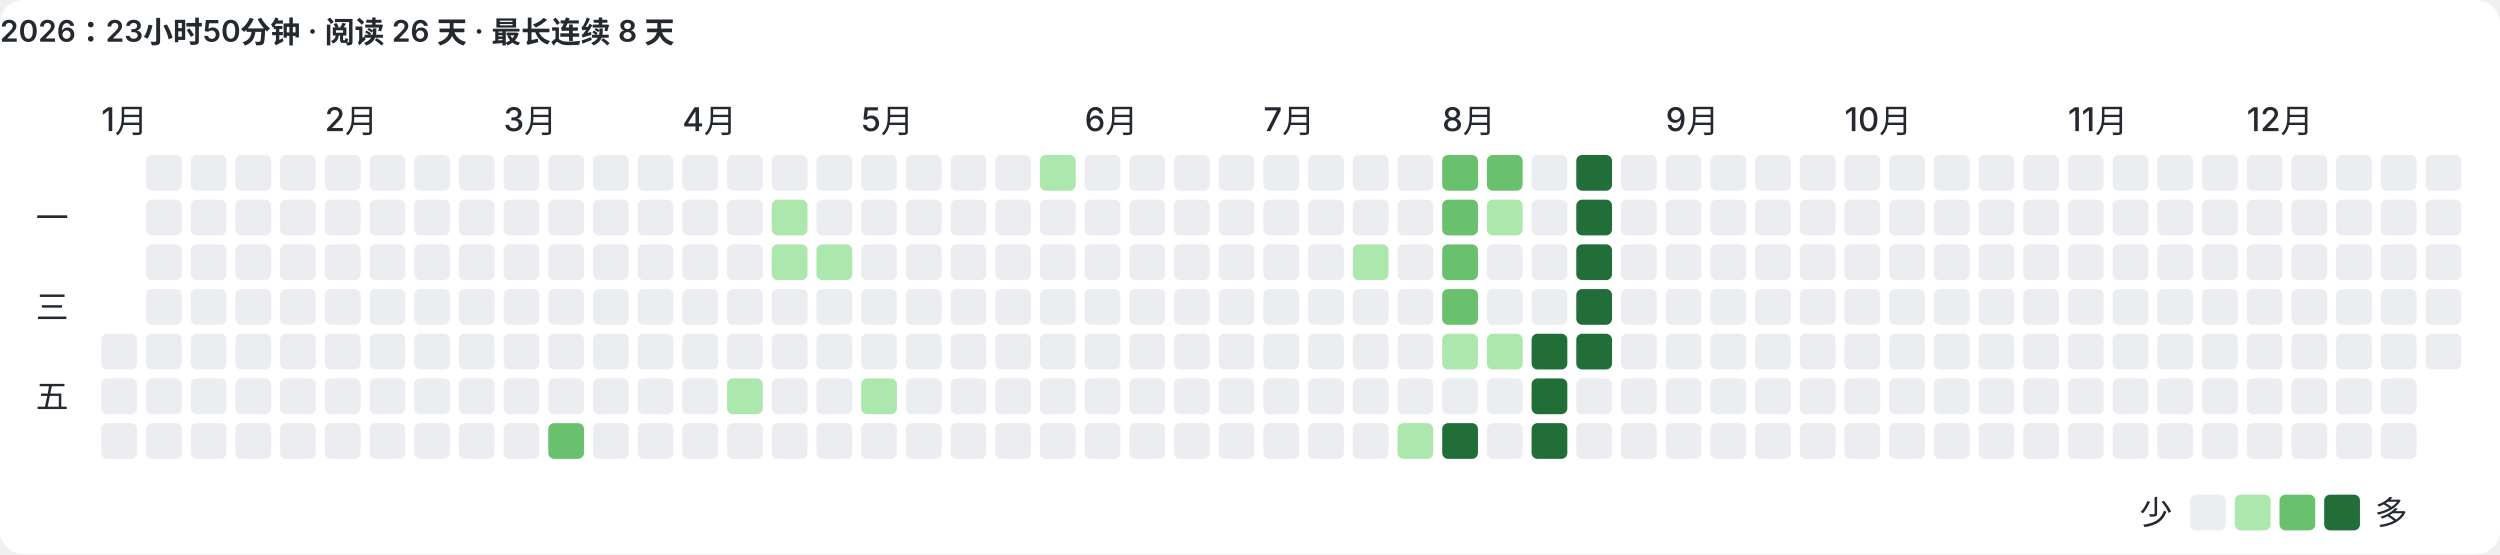
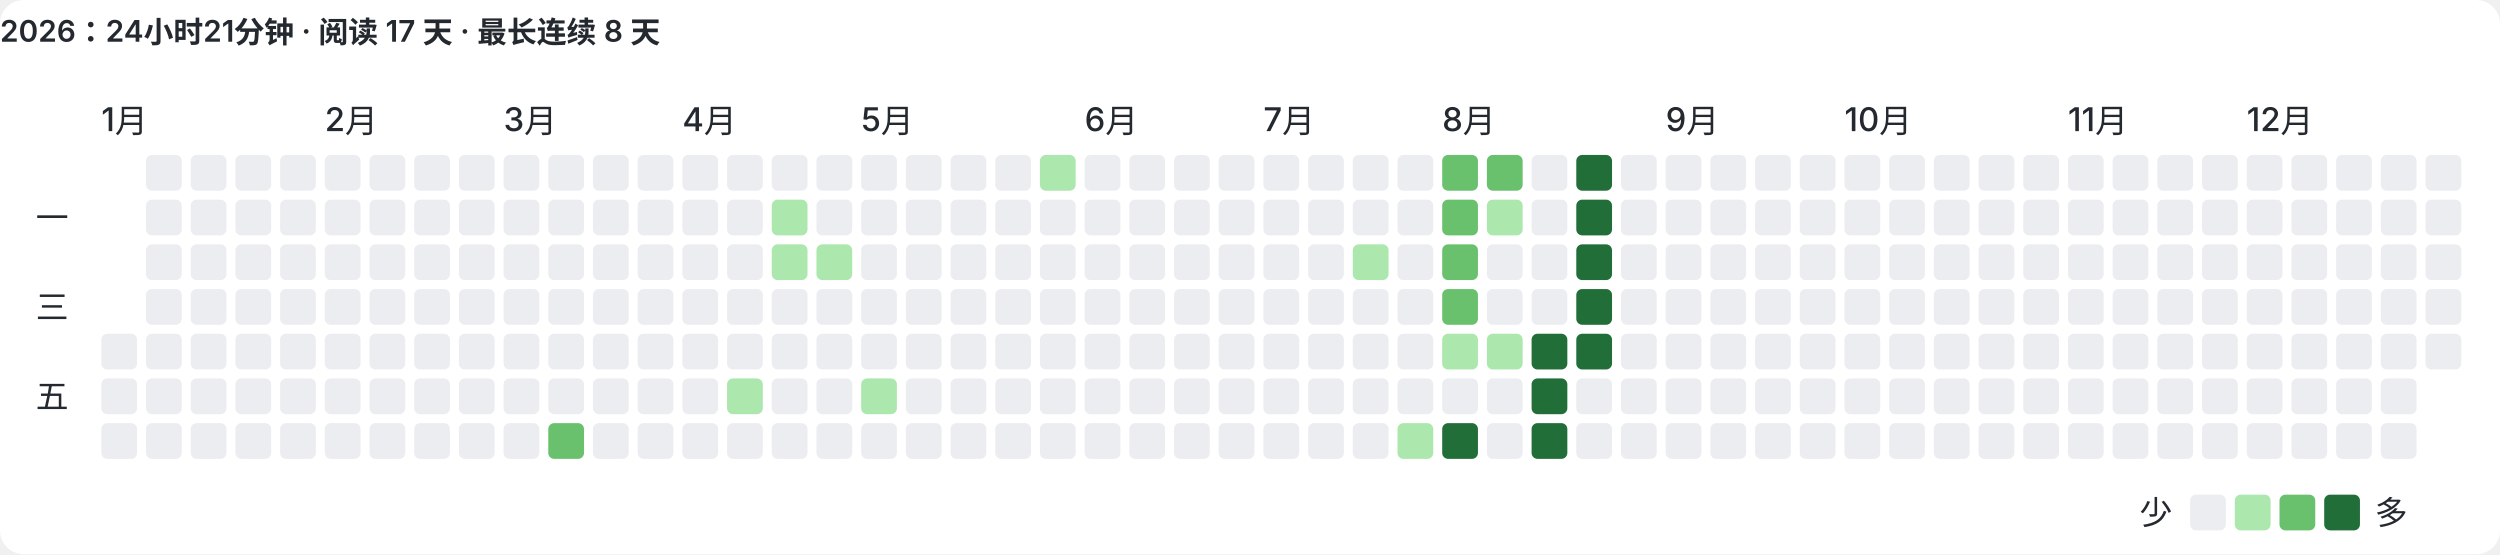
- <svg xmlns="http://www.w3.org/2000/svg" width="100%" viewBox="0 0 839 186" preserveAspectRatio="xMinYMin meet" style="display:block;max-width:100%;height:auto" role="img" data-summary="2026：23小时50分钟  ·  阅读 26 天  ·  最长连续 8 天" aria-label="微信读书 · 2026">
+ <svg xmlns="http://www.w3.org/2000/svg" width="100%" viewBox="0 0 839 186" preserveAspectRatio="xMinYMin meet" style="display:block;max-width:100%;height:auto" role="img" data-summary="2026：24小时21分钟  ·  阅读 17 天  ·  最长连续 8 天" aria-label="微信读书 · 2026">
  <rect width="100%" height="100%" rx="8" fill="#FFFFFF" />
  <style>
.label{font:500 11px "PingFang SC","Microsoft YaHei",-apple-system,BlinkMacSystemFont,"Segoe UI",sans-serif}
.summary{font:600 10px "PingFang SC","Microsoft YaHei",-apple-system,BlinkMacSystemFont,"Segoe UI",sans-serif}
</style>
-   <text class="summary" x="0" y="14" fill="#24292F">2026：23小时50分钟  ·  阅读 26 天  ·  最长连续 8 天</text>
+   <text class="summary" x="0" y="14" fill="#24292F">2026：24小时21分钟  ·  阅读 17 天  ·  最长连续 8 天</text>
  <text class="label" x="34" y="44" fill="#24292F">1月</text>
  <text class="label" x="109" y="44" fill="#24292F">2月</text>
  <text class="label" x="169" y="44" fill="#24292F">3月</text>
  <text class="label" x="229" y="44" fill="#24292F">4月</text>
  <text class="label" x="289" y="44" fill="#24292F">5月</text>
  <text class="label" x="364" y="44" fill="#24292F">6月</text>
  <text class="label" x="424" y="44" fill="#24292F">7月</text>
  <text class="label" x="484" y="44" fill="#24292F">8月</text>
  <text class="label" x="559" y="44" fill="#24292F">9月</text>
  <text class="label" x="619" y="44" fill="#24292F">10月</text>
  <text class="label" x="694" y="44" fill="#24292F">11月</text>
  <text class="label" x="754" y="44" fill="#24292F">12月</text>
  <text class="label" x="12" y="77" fill="#24292F">一</text>
  <text class="label" x="12" y="107" fill="#24292F">三</text>
  <text class="label" x="12" y="137" fill="#24292F">五</text>
  <rect x="34" y="112" width="12" height="12" rx="2" fill="#EBEDF0" data-date="2026-01-01" data-seconds="0">
</rect>
  <rect x="34" y="127" width="12" height="12" rx="2" fill="#EBEDF0" data-date="2026-01-02" data-seconds="0">
</rect>
  <rect x="34" y="142" width="12" height="12" rx="2" fill="#EBEDF0" data-date="2026-01-03" data-seconds="0">
</rect>
  <rect x="49" y="52" width="12" height="12" rx="2" fill="#EBEDF0" data-date="2026-01-04" data-seconds="0">
</rect>
  <rect x="49" y="67" width="12" height="12" rx="2" fill="#EBEDF0" data-date="2026-01-05" data-seconds="0">
</rect>
  <rect x="49" y="82" width="12" height="12" rx="2" fill="#EBEDF0" data-date="2026-01-06" data-seconds="0">
</rect>
  <rect x="49" y="97" width="12" height="12" rx="2" fill="#EBEDF0" data-date="2026-01-07" data-seconds="0">
</rect>
  <rect x="49" y="112" width="12" height="12" rx="2" fill="#EBEDF0" data-date="2026-01-08" data-seconds="0">
</rect>
  <rect x="49" y="127" width="12" height="12" rx="2" fill="#EBEDF0" data-date="2026-01-09" data-seconds="0">
</rect>
  <rect x="49" y="142" width="12" height="12" rx="2" fill="#EBEDF0" data-date="2026-01-10" data-seconds="0">
</rect>
  <rect x="64" y="52" width="12" height="12" rx="2" fill="#EBEDF0" data-date="2026-01-11" data-seconds="0">
</rect>
  <rect x="64" y="67" width="12" height="12" rx="2" fill="#EBEDF0" data-date="2026-01-12" data-seconds="0">
</rect>
  <rect x="64" y="82" width="12" height="12" rx="2" fill="#EBEDF0" data-date="2026-01-13" data-seconds="0">
</rect>
  <rect x="64" y="97" width="12" height="12" rx="2" fill="#EBEDF0" data-date="2026-01-14" data-seconds="0">
</rect>
  <rect x="64" y="112" width="12" height="12" rx="2" fill="#EBEDF0" data-date="2026-01-15" data-seconds="0">
</rect>
  <rect x="64" y="127" width="12" height="12" rx="2" fill="#EBEDF0" data-date="2026-01-16" data-seconds="0">
</rect>
  <rect x="64" y="142" width="12" height="12" rx="2" fill="#EBEDF0" data-date="2026-01-17" data-seconds="0">
</rect>
  <rect x="79" y="52" width="12" height="12" rx="2" fill="#EBEDF0" data-date="2026-01-18" data-seconds="0">
</rect>
  <rect x="79" y="67" width="12" height="12" rx="2" fill="#EBEDF0" data-date="2026-01-19" data-seconds="0">
</rect>
  <rect x="79" y="82" width="12" height="12" rx="2" fill="#EBEDF0" data-date="2026-01-20" data-seconds="0">
</rect>
  <rect x="79" y="97" width="12" height="12" rx="2" fill="#EBEDF0" data-date="2026-01-21" data-seconds="0">
</rect>
  <rect x="79" y="112" width="12" height="12" rx="2" fill="#EBEDF0" data-date="2026-01-22" data-seconds="0">
</rect>
  <rect x="79" y="127" width="12" height="12" rx="2" fill="#EBEDF0" data-date="2026-01-23" data-seconds="0">
</rect>
  <rect x="79" y="142" width="12" height="12" rx="2" fill="#EBEDF0" data-date="2026-01-24" data-seconds="0">
</rect>
  <rect x="94" y="52" width="12" height="12" rx="2" fill="#EBEDF0" data-date="2026-01-25" data-seconds="0">
</rect>
  <rect x="94" y="67" width="12" height="12" rx="2" fill="#EBEDF0" data-date="2026-01-26" data-seconds="0">
</rect>
  <rect x="94" y="82" width="12" height="12" rx="2" fill="#EBEDF0" data-date="2026-01-27" data-seconds="0">
</rect>
  <rect x="94" y="97" width="12" height="12" rx="2" fill="#EBEDF0" data-date="2026-01-28" data-seconds="0">
</rect>
  <rect x="94" y="112" width="12" height="12" rx="2" fill="#EBEDF0" data-date="2026-01-29" data-seconds="0">
</rect>
  <rect x="94" y="127" width="12" height="12" rx="2" fill="#EBEDF0" data-date="2026-01-30" data-seconds="0">
</rect>
  <rect x="94" y="142" width="12" height="12" rx="2" fill="#EBEDF0" data-date="2026-01-31" data-seconds="0">
</rect>
  <rect x="109" y="52" width="12" height="12" rx="2" fill="#EBEDF0" data-date="2026-02-01" data-seconds="0">
</rect>
  <rect x="109" y="67" width="12" height="12" rx="2" fill="#EBEDF0" data-date="2026-02-02" data-seconds="0">
</rect>
  <rect x="109" y="82" width="12" height="12" rx="2" fill="#EBEDF0" data-date="2026-02-03" data-seconds="0">
</rect>
  <rect x="109" y="97" width="12" height="12" rx="2" fill="#EBEDF0" data-date="2026-02-04" data-seconds="0">
</rect>
  <rect x="109" y="112" width="12" height="12" rx="2" fill="#EBEDF0" data-date="2026-02-05" data-seconds="0">
</rect>
  <rect x="109" y="127" width="12" height="12" rx="2" fill="#EBEDF0" data-date="2026-02-06" data-seconds="0">
</rect>
  <rect x="109" y="142" width="12" height="12" rx="2" fill="#EBEDF0" data-date="2026-02-07" data-seconds="0">
</rect>
  <rect x="124" y="52" width="12" height="12" rx="2" fill="#EBEDF0" data-date="2026-02-08" data-seconds="0">
</rect>
  <rect x="124" y="67" width="12" height="12" rx="2" fill="#EBEDF0" data-date="2026-02-09" data-seconds="0">
</rect>
  <rect x="124" y="82" width="12" height="12" rx="2" fill="#EBEDF0" data-date="2026-02-10" data-seconds="0">
</rect>
  <rect x="124" y="97" width="12" height="12" rx="2" fill="#EBEDF0" data-date="2026-02-11" data-seconds="0">
</rect>
  <rect x="124" y="112" width="12" height="12" rx="2" fill="#EBEDF0" data-date="2026-02-12" data-seconds="0">
</rect>
  <rect x="124" y="127" width="12" height="12" rx="2" fill="#EBEDF0" data-date="2026-02-13" data-seconds="0">
</rect>
  <rect x="124" y="142" width="12" height="12" rx="2" fill="#EBEDF0" data-date="2026-02-14" data-seconds="0">
</rect>
  <rect x="139" y="52" width="12" height="12" rx="2" fill="#EBEDF0" data-date="2026-02-15" data-seconds="0">
</rect>
  <rect x="139" y="67" width="12" height="12" rx="2" fill="#EBEDF0" data-date="2026-02-16" data-seconds="0">
</rect>
  <rect x="139" y="82" width="12" height="12" rx="2" fill="#EBEDF0" data-date="2026-02-17" data-seconds="0">
</rect>
  <rect x="139" y="97" width="12" height="12" rx="2" fill="#EBEDF0" data-date="2026-02-18" data-seconds="0">
</rect>
  <rect x="139" y="112" width="12" height="12" rx="2" fill="#EBEDF0" data-date="2026-02-19" data-seconds="0">
</rect>
  <rect x="139" y="127" width="12" height="12" rx="2" fill="#EBEDF0" data-date="2026-02-20" data-seconds="0">
</rect>
  <rect x="139" y="142" width="12" height="12" rx="2" fill="#EBEDF0" data-date="2026-02-21" data-seconds="0">
</rect>
  <rect x="154" y="52" width="12" height="12" rx="2" fill="#EBEDF0" data-date="2026-02-22" data-seconds="0">
</rect>
  <rect x="154" y="67" width="12" height="12" rx="2" fill="#EBEDF0" data-date="2026-02-23" data-seconds="0">
</rect>
  <rect x="154" y="82" width="12" height="12" rx="2" fill="#EBEDF0" data-date="2026-02-24" data-seconds="0">
</rect>
  <rect x="154" y="97" width="12" height="12" rx="2" fill="#EBEDF0" data-date="2026-02-25" data-seconds="0">
</rect>
  <rect x="154" y="112" width="12" height="12" rx="2" fill="#EBEDF0" data-date="2026-02-26" data-seconds="0">
</rect>
  <rect x="154" y="127" width="12" height="12" rx="2" fill="#EBEDF0" data-date="2026-02-27" data-seconds="0">
</rect>
  <rect x="154" y="142" width="12" height="12" rx="2" fill="#EBEDF0" data-date="2026-02-28" data-seconds="0">
</rect>
  <rect x="169" y="52" width="12" height="12" rx="2" fill="#EBEDF0" data-date="2026-03-01" data-seconds="0">
</rect>
  <rect x="169" y="67" width="12" height="12" rx="2" fill="#EBEDF0" data-date="2026-03-02" data-seconds="0">
</rect>
  <rect x="169" y="82" width="12" height="12" rx="2" fill="#EBEDF0" data-date="2026-03-03" data-seconds="0">
</rect>
  <rect x="169" y="97" width="12" height="12" rx="2" fill="#EBEDF0" data-date="2026-03-04" data-seconds="0">
</rect>
  <rect x="169" y="112" width="12" height="12" rx="2" fill="#EBEDF0" data-date="2026-03-05" data-seconds="0">
</rect>
  <rect x="169" y="127" width="12" height="12" rx="2" fill="#EBEDF0" data-date="2026-03-06" data-seconds="0">
</rect>
  <rect x="169" y="142" width="12" height="12" rx="2" fill="#EBEDF0" data-date="2026-03-07" data-seconds="0">
</rect>
  <rect x="184" y="52" width="12" height="12" rx="2" fill="#EBEDF0" data-date="2026-03-08" data-seconds="0">
</rect>
  <rect x="184" y="67" width="12" height="12" rx="2" fill="#EBEDF0" data-date="2026-03-09" data-seconds="0">
</rect>
  <rect x="184" y="82" width="12" height="12" rx="2" fill="#EBEDF0" data-date="2026-03-10" data-seconds="0">
</rect>
  <rect x="184" y="97" width="12" height="12" rx="2" fill="#EBEDF0" data-date="2026-03-11" data-seconds="0">
</rect>
  <rect x="184" y="112" width="12" height="12" rx="2" fill="#EBEDF0" data-date="2026-03-12" data-seconds="0">
</rect>
  <rect x="184" y="127" width="12" height="12" rx="2" fill="#EBEDF0" data-date="2026-03-13" data-seconds="0">
</rect>
  <rect x="184" y="142" width="12" height="12" rx="2" fill="#69C16E" data-date="2026-03-14" data-seconds="643">
</rect>
  <rect x="199" y="52" width="12" height="12" rx="2" fill="#EBEDF0" data-date="2026-03-15" data-seconds="0">
</rect>
  <rect x="199" y="67" width="12" height="12" rx="2" fill="#EBEDF0" data-date="2026-03-16" data-seconds="0">
</rect>
  <rect x="199" y="82" width="12" height="12" rx="2" fill="#EBEDF0" data-date="2026-03-17" data-seconds="0">
</rect>
  <rect x="199" y="97" width="12" height="12" rx="2" fill="#EBEDF0" data-date="2026-03-18" data-seconds="0">
</rect>
  <rect x="199" y="112" width="12" height="12" rx="2" fill="#EBEDF0" data-date="2026-03-19" data-seconds="0">
</rect>
  <rect x="199" y="127" width="12" height="12" rx="2" fill="#EBEDF0" data-date="2026-03-20" data-seconds="0">
</rect>
  <rect x="199" y="142" width="12" height="12" rx="2" fill="#EBEDF0" data-date="2026-03-21" data-seconds="0">
</rect>
  <rect x="214" y="52" width="12" height="12" rx="2" fill="#EBEDF0" data-date="2026-03-22" data-seconds="0">
</rect>
  <rect x="214" y="67" width="12" height="12" rx="2" fill="#EBEDF0" data-date="2026-03-23" data-seconds="0">
</rect>
  <rect x="214" y="82" width="12" height="12" rx="2" fill="#EBEDF0" data-date="2026-03-24" data-seconds="0">
</rect>
  <rect x="214" y="97" width="12" height="12" rx="2" fill="#EBEDF0" data-date="2026-03-25" data-seconds="0">
</rect>
  <rect x="214" y="112" width="12" height="12" rx="2" fill="#EBEDF0" data-date="2026-03-26" data-seconds="0">
</rect>
  <rect x="214" y="127" width="12" height="12" rx="2" fill="#EBEDF0" data-date="2026-03-27" data-seconds="0">
</rect>
  <rect x="214" y="142" width="12" height="12" rx="2" fill="#EBEDF0" data-date="2026-03-28" data-seconds="0">
</rect>
  <rect x="229" y="52" width="12" height="12" rx="2" fill="#EBEDF0" data-date="2026-03-29" data-seconds="0">
</rect>
  <rect x="229" y="67" width="12" height="12" rx="2" fill="#EBEDF0" data-date="2026-03-30" data-seconds="0">
</rect>
  <rect x="229" y="82" width="12" height="12" rx="2" fill="#EBEDF0" data-date="2026-03-31" data-seconds="0">
</rect>
  <rect x="229" y="97" width="12" height="12" rx="2" fill="#EBEDF0" data-date="2026-04-01" data-seconds="0">
</rect>
  <rect x="229" y="112" width="12" height="12" rx="2" fill="#EBEDF0" data-date="2026-04-02" data-seconds="0">
</rect>
  <rect x="229" y="127" width="12" height="12" rx="2" fill="#EBEDF0" data-date="2026-04-03" data-seconds="0">
</rect>
  <rect x="229" y="142" width="12" height="12" rx="2" fill="#EBEDF0" data-date="2026-04-04" data-seconds="0">
</rect>
  <rect x="244" y="52" width="12" height="12" rx="2" fill="#EBEDF0" data-date="2026-04-05" data-seconds="0">
</rect>
  <rect x="244" y="67" width="12" height="12" rx="2" fill="#EBEDF0" data-date="2026-04-06" data-seconds="0">
</rect>
  <rect x="244" y="82" width="12" height="12" rx="2" fill="#EBEDF0" data-date="2026-04-07" data-seconds="0">
</rect>
  <rect x="244" y="97" width="12" height="12" rx="2" fill="#EBEDF0" data-date="2026-04-08" data-seconds="0">
</rect>
  <rect x="244" y="112" width="12" height="12" rx="2" fill="#EBEDF0" data-date="2026-04-09" data-seconds="0">
</rect>
  <rect x="244" y="127" width="12" height="12" rx="2" fill="#ACE7AE" data-date="2026-04-10" data-seconds="37">
</rect>
  <rect x="244" y="142" width="12" height="12" rx="2" fill="#EBEDF0" data-date="2026-04-11" data-seconds="0">
</rect>
  <rect x="259" y="52" width="12" height="12" rx="2" fill="#EBEDF0" data-date="2026-04-12" data-seconds="0">
</rect>
  <rect x="259" y="67" width="12" height="12" rx="2" fill="#ACE7AE" data-date="2026-04-13" data-seconds="6">
</rect>
  <rect x="259" y="82" width="12" height="12" rx="2" fill="#ACE7AE" data-date="2026-04-14" data-seconds="15">
</rect>
  <rect x="259" y="97" width="12" height="12" rx="2" fill="#EBEDF0" data-date="2026-04-15" data-seconds="0">
</rect>
  <rect x="259" y="112" width="12" height="12" rx="2" fill="#EBEDF0" data-date="2026-04-16" data-seconds="0">
</rect>
  <rect x="259" y="127" width="12" height="12" rx="2" fill="#EBEDF0" data-date="2026-04-17" data-seconds="0">
</rect>
  <rect x="259" y="142" width="12" height="12" rx="2" fill="#EBEDF0" data-date="2026-04-18" data-seconds="0">
</rect>
  <rect x="274" y="52" width="12" height="12" rx="2" fill="#EBEDF0" data-date="2026-04-19" data-seconds="0">
</rect>
  <rect x="274" y="67" width="12" height="12" rx="2" fill="#EBEDF0" data-date="2026-04-20" data-seconds="0">
</rect>
  <rect x="274" y="82" width="12" height="12" rx="2" fill="#ACE7AE" data-date="2026-04-21" data-seconds="40">
</rect>
  <rect x="274" y="97" width="12" height="12" rx="2" fill="#EBEDF0" data-date="2026-04-22" data-seconds="0">
</rect>
  <rect x="274" y="112" width="12" height="12" rx="2" fill="#EBEDF0" data-date="2026-04-23" data-seconds="0">
</rect>
  <rect x="274" y="127" width="12" height="12" rx="2" fill="#EBEDF0" data-date="2026-04-24" data-seconds="0">
</rect>
  <rect x="274" y="142" width="12" height="12" rx="2" fill="#EBEDF0" data-date="2026-04-25" data-seconds="0">
</rect>
  <rect x="289" y="52" width="12" height="12" rx="2" fill="#EBEDF0" data-date="2026-04-26" data-seconds="0">
</rect>
  <rect x="289" y="67" width="12" height="12" rx="2" fill="#EBEDF0" data-date="2026-04-27" data-seconds="0">
</rect>
  <rect x="289" y="82" width="12" height="12" rx="2" fill="#EBEDF0" data-date="2026-04-28" data-seconds="0">
</rect>
  <rect x="289" y="97" width="12" height="12" rx="2" fill="#EBEDF0" data-date="2026-04-29" data-seconds="0">
</rect>
  <rect x="289" y="112" width="12" height="12" rx="2" fill="#EBEDF0" data-date="2026-04-30" data-seconds="0">
</rect>
  <rect x="289" y="127" width="12" height="12" rx="2" fill="#ACE7AE" data-date="2026-05-01" data-seconds="40">
</rect>
  <rect x="289" y="142" width="12" height="12" rx="2" fill="#EBEDF0" data-date="2026-05-02" data-seconds="0">
</rect>
  <rect x="304" y="52" width="12" height="12" rx="2" fill="#EBEDF0" data-date="2026-05-03" data-seconds="0">
</rect>
  <rect x="304" y="67" width="12" height="12" rx="2" fill="#EBEDF0" data-date="2026-05-04" data-seconds="0">
</rect>
  <rect x="304" y="82" width="12" height="12" rx="2" fill="#EBEDF0" data-date="2026-05-05" data-seconds="0">
</rect>
  <rect x="304" y="97" width="12" height="12" rx="2" fill="#EBEDF0" data-date="2026-05-06" data-seconds="0">
</rect>
  <rect x="304" y="112" width="12" height="12" rx="2" fill="#EBEDF0" data-date="2026-05-07" data-seconds="0">
</rect>
  <rect x="304" y="127" width="12" height="12" rx="2" fill="#EBEDF0" data-date="2026-05-08" data-seconds="0">
</rect>
  <rect x="304" y="142" width="12" height="12" rx="2" fill="#EBEDF0" data-date="2026-05-09" data-seconds="0">
</rect>
  <rect x="319" y="52" width="12" height="12" rx="2" fill="#EBEDF0" data-date="2026-05-10" data-seconds="0">
</rect>
  <rect x="319" y="67" width="12" height="12" rx="2" fill="#EBEDF0" data-date="2026-05-11" data-seconds="0">
</rect>
  <rect x="319" y="82" width="12" height="12" rx="2" fill="#EBEDF0" data-date="2026-05-12" data-seconds="0">
</rect>
  <rect x="319" y="97" width="12" height="12" rx="2" fill="#EBEDF0" data-date="2026-05-13" data-seconds="0">
</rect>
  <rect x="319" y="112" width="12" height="12" rx="2" fill="#EBEDF0" data-date="2026-05-14" data-seconds="0">
</rect>
  <rect x="319" y="127" width="12" height="12" rx="2" fill="#EBEDF0" data-date="2026-05-15" data-seconds="0">
</rect>
  <rect x="319" y="142" width="12" height="12" rx="2" fill="#EBEDF0" data-date="2026-05-16" data-seconds="0">
</rect>
  <rect x="334" y="52" width="12" height="12" rx="2" fill="#EBEDF0" data-date="2026-05-17" data-seconds="0">
</rect>
  <rect x="334" y="67" width="12" height="12" rx="2" fill="#EBEDF0" data-date="2026-05-18" data-seconds="0">
</rect>
  <rect x="334" y="82" width="12" height="12" rx="2" fill="#EBEDF0" data-date="2026-05-19" data-seconds="0">
</rect>
  <rect x="334" y="97" width="12" height="12" rx="2" fill="#EBEDF0" data-date="2026-05-20" data-seconds="0">
</rect>
  <rect x="334" y="112" width="12" height="12" rx="2" fill="#EBEDF0" data-date="2026-05-21" data-seconds="0">
</rect>
  <rect x="334" y="127" width="12" height="12" rx="2" fill="#EBEDF0" data-date="2026-05-22" data-seconds="0">
</rect>
  <rect x="334" y="142" width="12" height="12" rx="2" fill="#EBEDF0" data-date="2026-05-23" data-seconds="0">
</rect>
  <rect x="349" y="52" width="12" height="12" rx="2" fill="#ACE7AE" data-date="2026-05-24" data-seconds="3">
</rect>
  <rect x="349" y="67" width="12" height="12" rx="2" fill="#EBEDF0" data-date="2026-05-25" data-seconds="0">
</rect>
  <rect x="349" y="82" width="12" height="12" rx="2" fill="#EBEDF0" data-date="2026-05-26" data-seconds="0">
</rect>
  <rect x="349" y="97" width="12" height="12" rx="2" fill="#EBEDF0" data-date="2026-05-27" data-seconds="0">
</rect>
  <rect x="349" y="112" width="12" height="12" rx="2" fill="#EBEDF0" data-date="2026-05-28" data-seconds="0">
</rect>
  <rect x="349" y="127" width="12" height="12" rx="2" fill="#EBEDF0" data-date="2026-05-29" data-seconds="0">
</rect>
  <rect x="349" y="142" width="12" height="12" rx="2" fill="#EBEDF0" data-date="2026-05-30" data-seconds="0">
</rect>
  <rect x="364" y="52" width="12" height="12" rx="2" fill="#EBEDF0" data-date="2026-05-31" data-seconds="0">
</rect>
  <rect x="364" y="67" width="12" height="12" rx="2" fill="#EBEDF0" data-date="2026-06-01" data-seconds="0">
</rect>
  <rect x="364" y="82" width="12" height="12" rx="2" fill="#EBEDF0" data-date="2026-06-02" data-seconds="0">
</rect>
  <rect x="364" y="97" width="12" height="12" rx="2" fill="#EBEDF0" data-date="2026-06-03" data-seconds="0">
</rect>
  <rect x="364" y="112" width="12" height="12" rx="2" fill="#EBEDF0" data-date="2026-06-04" data-seconds="0">
</rect>
  <rect x="364" y="127" width="12" height="12" rx="2" fill="#EBEDF0" data-date="2026-06-05" data-seconds="0">
</rect>
  <rect x="364" y="142" width="12" height="12" rx="2" fill="#EBEDF0" data-date="2026-06-06" data-seconds="0">
</rect>
  <rect x="379" y="52" width="12" height="12" rx="2" fill="#EBEDF0" data-date="2026-06-07" data-seconds="0">
</rect>
  <rect x="379" y="67" width="12" height="12" rx="2" fill="#EBEDF0" data-date="2026-06-08" data-seconds="0">
</rect>
  <rect x="379" y="82" width="12" height="12" rx="2" fill="#EBEDF0" data-date="2026-06-09" data-seconds="0">
</rect>
  <rect x="379" y="97" width="12" height="12" rx="2" fill="#EBEDF0" data-date="2026-06-10" data-seconds="0">
</rect>
  <rect x="379" y="112" width="12" height="12" rx="2" fill="#EBEDF0" data-date="2026-06-11" data-seconds="0">
</rect>
  <rect x="379" y="127" width="12" height="12" rx="2" fill="#EBEDF0" data-date="2026-06-12" data-seconds="0">
</rect>
  <rect x="379" y="142" width="12" height="12" rx="2" fill="#EBEDF0" data-date="2026-06-13" data-seconds="0">
</rect>
  <rect x="394" y="52" width="12" height="12" rx="2" fill="#EBEDF0" data-date="2026-06-14" data-seconds="0">
</rect>
  <rect x="394" y="67" width="12" height="12" rx="2" fill="#EBEDF0" data-date="2026-06-15" data-seconds="0">
</rect>
  <rect x="394" y="82" width="12" height="12" rx="2" fill="#EBEDF0" data-date="2026-06-16" data-seconds="0">
</rect>
  <rect x="394" y="97" width="12" height="12" rx="2" fill="#EBEDF0" data-date="2026-06-17" data-seconds="0">
</rect>
  <rect x="394" y="112" width="12" height="12" rx="2" fill="#EBEDF0" data-date="2026-06-18" data-seconds="0">
</rect>
  <rect x="394" y="127" width="12" height="12" rx="2" fill="#EBEDF0" data-date="2026-06-19" data-seconds="0">
</rect>
  <rect x="394" y="142" width="12" height="12" rx="2" fill="#EBEDF0" data-date="2026-06-20" data-seconds="0">
</rect>
  <rect x="409" y="52" width="12" height="12" rx="2" fill="#EBEDF0" data-date="2026-06-21" data-seconds="0">
</rect>
  <rect x="409" y="67" width="12" height="12" rx="2" fill="#EBEDF0" data-date="2026-06-22" data-seconds="0">
</rect>
  <rect x="409" y="82" width="12" height="12" rx="2" fill="#EBEDF0" data-date="2026-06-23" data-seconds="0">
</rect>
  <rect x="409" y="97" width="12" height="12" rx="2" fill="#EBEDF0" data-date="2026-06-24" data-seconds="0">
</rect>
  <rect x="409" y="112" width="12" height="12" rx="2" fill="#EBEDF0" data-date="2026-06-25" data-seconds="0">
</rect>
  <rect x="409" y="127" width="12" height="12" rx="2" fill="#EBEDF0" data-date="2026-06-26" data-seconds="0">
</rect>
  <rect x="409" y="142" width="12" height="12" rx="2" fill="#EBEDF0" data-date="2026-06-27" data-seconds="0">
</rect>
  <rect x="424" y="52" width="12" height="12" rx="2" fill="#EBEDF0" data-date="2026-06-28" data-seconds="0">
</rect>
  <rect x="424" y="67" width="12" height="12" rx="2" fill="#EBEDF0" data-date="2026-06-29" data-seconds="0">
</rect>
  <rect x="424" y="82" width="12" height="12" rx="2" fill="#EBEDF0" data-date="2026-06-30" data-seconds="0">
</rect>
  <rect x="424" y="97" width="12" height="12" rx="2" fill="#EBEDF0" data-date="2026-07-01" data-seconds="0">
</rect>
  <rect x="424" y="112" width="12" height="12" rx="2" fill="#EBEDF0" data-date="2026-07-02" data-seconds="0">
</rect>
  <rect x="424" y="127" width="12" height="12" rx="2" fill="#EBEDF0" data-date="2026-07-03" data-seconds="0">
</rect>
  <rect x="424" y="142" width="12" height="12" rx="2" fill="#EBEDF0" data-date="2026-07-04" data-seconds="0">
</rect>
  <rect x="439" y="52" width="12" height="12" rx="2" fill="#EBEDF0" data-date="2026-07-05" data-seconds="0">
</rect>
  <rect x="439" y="67" width="12" height="12" rx="2" fill="#EBEDF0" data-date="2026-07-06" data-seconds="0">
</rect>
  <rect x="439" y="82" width="12" height="12" rx="2" fill="#EBEDF0" data-date="2026-07-07" data-seconds="0">
</rect>
  <rect x="439" y="97" width="12" height="12" rx="2" fill="#EBEDF0" data-date="2026-07-08" data-seconds="0">
</rect>
  <rect x="439" y="112" width="12" height="12" rx="2" fill="#EBEDF0" data-date="2026-07-09" data-seconds="0">
</rect>
  <rect x="439" y="127" width="12" height="12" rx="2" fill="#EBEDF0" data-date="2026-07-10" data-seconds="0">
</rect>
  <rect x="439" y="142" width="12" height="12" rx="2" fill="#EBEDF0" data-date="2026-07-11" data-seconds="0">
</rect>
  <rect x="454" y="52" width="12" height="12" rx="2" fill="#EBEDF0" data-date="2026-07-12" data-seconds="0">
</rect>
  <rect x="454" y="67" width="12" height="12" rx="2" fill="#EBEDF0" data-date="2026-07-13" data-seconds="0">
</rect>
  <rect x="454" y="82" width="12" height="12" rx="2" fill="#ACE7AE" data-date="2026-07-14" data-seconds="227">
</rect>
  <rect x="454" y="97" width="12" height="12" rx="2" fill="#EBEDF0" data-date="2026-07-15" data-seconds="0">
</rect>
  <rect x="454" y="112" width="12" height="12" rx="2" fill="#EBEDF0" data-date="2026-07-16" data-seconds="0">
</rect>
  <rect x="454" y="127" width="12" height="12" rx="2" fill="#EBEDF0" data-date="2026-07-17" data-seconds="0">
</rect>
  <rect x="454" y="142" width="12" height="12" rx="2" fill="#EBEDF0" data-date="2026-07-18" data-seconds="0">
</rect>
  <rect x="469" y="52" width="12" height="12" rx="2" fill="#EBEDF0" data-date="2026-07-19" data-seconds="0">
</rect>
  <rect x="469" y="67" width="12" height="12" rx="2" fill="#EBEDF0" data-date="2026-07-20" data-seconds="0">
</rect>
  <rect x="469" y="82" width="12" height="12" rx="2" fill="#EBEDF0" data-date="2026-07-21" data-seconds="0">
</rect>
  <rect x="469" y="97" width="12" height="12" rx="2" fill="#EBEDF0" data-date="2026-07-22" data-seconds="0">
</rect>
  <rect x="469" y="112" width="12" height="12" rx="2" fill="#EBEDF0" data-date="2026-07-23" data-seconds="0">
</rect>
  <rect x="469" y="127" width="12" height="12" rx="2" fill="#EBEDF0" data-date="2026-07-24" data-seconds="0">
</rect>
  <rect x="469" y="142" width="12" height="12" rx="2" fill="#ACE7AE" data-date="2026-07-25" data-seconds="5">
</rect>
  <rect x="484" y="52" width="12" height="12" rx="2" fill="#69C16E" data-date="2026-07-26" data-seconds="1532">
</rect>
  <rect x="484" y="67" width="12" height="12" rx="2" fill="#69C16E" data-date="2026-07-27" data-seconds="1631">
</rect>
  <rect x="484" y="82" width="12" height="12" rx="2" fill="#69C16E" data-date="2026-07-28" data-seconds="1552">
</rect>
  <rect x="484" y="97" width="12" height="12" rx="2" fill="#69C16E" data-date="2026-07-29" data-seconds="894">
</rect>
  <rect x="484" y="112" width="12" height="12" rx="2" fill="#ACE7AE" data-date="2026-07-30" data-seconds="19">
</rect>
  <rect x="484" y="127" width="12" height="12" rx="2" fill="#EBEDF0" data-date="2026-07-31" data-seconds="0">
</rect>
  <rect x="484" y="142" width="12" height="12" rx="2" fill="#216E39" data-date="2026-08-01" data-seconds="2223">
</rect>
  <rect x="499" y="52" width="12" height="12" rx="2" fill="#69C16E" data-date="2026-08-02" data-seconds="1073">
</rect>
  <rect x="499" y="67" width="12" height="12" rx="2" fill="#ACE7AE" data-date="2026-08-03" data-seconds="343">
</rect>
  <rect x="499" y="82" width="12" height="12" rx="2" fill="#EBEDF0" data-date="2026-08-04" data-seconds="0">
</rect>
  <rect x="499" y="97" width="12" height="12" rx="2" fill="#EBEDF0" data-date="2026-08-05" data-seconds="0">
</rect>
  <rect x="499" y="112" width="12" height="12" rx="2" fill="#ACE7AE" data-date="2026-08-06" data-seconds="3">
</rect>
  <rect x="499" y="127" width="12" height="12" rx="2" fill="#EBEDF0" data-date="2026-08-07" data-seconds="0">
</rect>
  <rect x="499" y="142" width="12" height="12" rx="2" fill="#EBEDF0" data-date="2026-08-08" data-seconds="0">
</rect>
  <rect x="514" y="52" width="12" height="12" rx="2" fill="#EBEDF0" data-date="2026-08-09" data-seconds="0">
</rect>
  <rect x="514" y="67" width="12" height="12" rx="2" fill="#EBEDF0" data-date="2026-08-10" data-seconds="0">
</rect>
  <rect x="514" y="82" width="12" height="12" rx="2" fill="#EBEDF0" data-date="2026-08-11" data-seconds="0">
</rect>
  <rect x="514" y="97" width="12" height="12" rx="2" fill="#EBEDF0" data-date="2026-08-12" data-seconds="0">
</rect>
  <rect x="514" y="112" width="12" height="12" rx="2" fill="#216E39" data-date="2026-08-13" data-seconds="3020">
</rect>
  <rect x="514" y="127" width="12" height="12" rx="2" fill="#216E39" data-date="2026-08-14" data-seconds="19303">
</rect>
  <rect x="514" y="142" width="12" height="12" rx="2" fill="#216E39" data-date="2026-08-15" data-seconds="7923">
</rect>
  <rect x="529" y="52" width="12" height="12" rx="2" fill="#216E39" data-date="2026-08-16" data-seconds="8285">
</rect>
  <rect x="529" y="67" width="12" height="12" rx="2" fill="#216E39" data-date="2026-08-17" data-seconds="13453">
</rect>
  <rect x="529" y="82" width="12" height="12" rx="2" fill="#216E39" data-date="2026-08-18" data-seconds="15133">
</rect>
  <rect x="529" y="97" width="12" height="12" rx="2" fill="#216E39" data-date="2026-08-19" data-seconds="4255">
</rect>
-   <rect x="529" y="112" width="12" height="12" rx="2" fill="#216E39" data-date="2026-08-20" data-seconds="4155">
+   <rect x="529" y="112" width="12" height="12" rx="2" fill="#216E39" data-date="2026-08-20" data-seconds="6017">
</rect>
  <rect x="529" y="127" width="12" height="12" rx="2" fill="#EBEDF0" data-date="2026-08-21" data-seconds="0">
</rect>
  <rect x="529" y="142" width="12" height="12" rx="2" fill="#EBEDF0" data-date="2026-08-22" data-seconds="0">
</rect>
  <rect x="544" y="52" width="12" height="12" rx="2" fill="#EBEDF0" data-date="2026-08-23" data-seconds="0">
</rect>
  <rect x="544" y="67" width="12" height="12" rx="2" fill="#EBEDF0" data-date="2026-08-24" data-seconds="0">
</rect>
  <rect x="544" y="82" width="12" height="12" rx="2" fill="#EBEDF0" data-date="2026-08-25" data-seconds="0">
</rect>
  <rect x="544" y="97" width="12" height="12" rx="2" fill="#EBEDF0" data-date="2026-08-26" data-seconds="0">
</rect>
  <rect x="544" y="112" width="12" height="12" rx="2" fill="#EBEDF0" data-date="2026-08-27" data-seconds="0">
</rect>
  <rect x="544" y="127" width="12" height="12" rx="2" fill="#EBEDF0" data-date="2026-08-28" data-seconds="0">
</rect>
  <rect x="544" y="142" width="12" height="12" rx="2" fill="#EBEDF0" data-date="2026-08-29" data-seconds="0">
</rect>
  <rect x="559" y="52" width="12" height="12" rx="2" fill="#EBEDF0" data-date="2026-08-30" data-seconds="0">
</rect>
  <rect x="559" y="67" width="12" height="12" rx="2" fill="#EBEDF0" data-date="2026-08-31" data-seconds="0">
</rect>
  <rect x="559" y="82" width="12" height="12" rx="2" fill="#EBEDF0" data-date="2026-09-01" data-seconds="0">
</rect>
  <rect x="559" y="97" width="12" height="12" rx="2" fill="#EBEDF0" data-date="2026-09-02" data-seconds="0">
</rect>
  <rect x="559" y="112" width="12" height="12" rx="2" fill="#EBEDF0" data-date="2026-09-03" data-seconds="0">
</rect>
  <rect x="559" y="127" width="12" height="12" rx="2" fill="#EBEDF0" data-date="2026-09-04" data-seconds="0">
</rect>
  <rect x="559" y="142" width="12" height="12" rx="2" fill="#EBEDF0" data-date="2026-09-05" data-seconds="0">
</rect>
  <rect x="574" y="52" width="12" height="12" rx="2" fill="#EBEDF0" data-date="2026-09-06" data-seconds="0">
</rect>
  <rect x="574" y="67" width="12" height="12" rx="2" fill="#EBEDF0" data-date="2026-09-07" data-seconds="0">
</rect>
  <rect x="574" y="82" width="12" height="12" rx="2" fill="#EBEDF0" data-date="2026-09-08" data-seconds="0">
</rect>
  <rect x="574" y="97" width="12" height="12" rx="2" fill="#EBEDF0" data-date="2026-09-09" data-seconds="0">
</rect>
  <rect x="574" y="112" width="12" height="12" rx="2" fill="#EBEDF0" data-date="2026-09-10" data-seconds="0">
</rect>
  <rect x="574" y="127" width="12" height="12" rx="2" fill="#EBEDF0" data-date="2026-09-11" data-seconds="0">
</rect>
  <rect x="574" y="142" width="12" height="12" rx="2" fill="#EBEDF0" data-date="2026-09-12" data-seconds="0">
</rect>
  <rect x="589" y="52" width="12" height="12" rx="2" fill="#EBEDF0" data-date="2026-09-13" data-seconds="0">
</rect>
  <rect x="589" y="67" width="12" height="12" rx="2" fill="#EBEDF0" data-date="2026-09-14" data-seconds="0">
</rect>
  <rect x="589" y="82" width="12" height="12" rx="2" fill="#EBEDF0" data-date="2026-09-15" data-seconds="0">
</rect>
  <rect x="589" y="97" width="12" height="12" rx="2" fill="#EBEDF0" data-date="2026-09-16" data-seconds="0">
</rect>
  <rect x="589" y="112" width="12" height="12" rx="2" fill="#EBEDF0" data-date="2026-09-17" data-seconds="0">
</rect>
  <rect x="589" y="127" width="12" height="12" rx="2" fill="#EBEDF0" data-date="2026-09-18" data-seconds="0">
</rect>
  <rect x="589" y="142" width="12" height="12" rx="2" fill="#EBEDF0" data-date="2026-09-19" data-seconds="0">
</rect>
  <rect x="604" y="52" width="12" height="12" rx="2" fill="#EBEDF0" data-date="2026-09-20" data-seconds="0">
</rect>
  <rect x="604" y="67" width="12" height="12" rx="2" fill="#EBEDF0" data-date="2026-09-21" data-seconds="0">
</rect>
  <rect x="604" y="82" width="12" height="12" rx="2" fill="#EBEDF0" data-date="2026-09-22" data-seconds="0">
</rect>
  <rect x="604" y="97" width="12" height="12" rx="2" fill="#EBEDF0" data-date="2026-09-23" data-seconds="0">
</rect>
  <rect x="604" y="112" width="12" height="12" rx="2" fill="#EBEDF0" data-date="2026-09-24" data-seconds="0">
</rect>
  <rect x="604" y="127" width="12" height="12" rx="2" fill="#EBEDF0" data-date="2026-09-25" data-seconds="0">
</rect>
  <rect x="604" y="142" width="12" height="12" rx="2" fill="#EBEDF0" data-date="2026-09-26" data-seconds="0">
</rect>
  <rect x="619" y="52" width="12" height="12" rx="2" fill="#EBEDF0" data-date="2026-09-27" data-seconds="0">
</rect>
  <rect x="619" y="67" width="12" height="12" rx="2" fill="#EBEDF0" data-date="2026-09-28" data-seconds="0">
</rect>
  <rect x="619" y="82" width="12" height="12" rx="2" fill="#EBEDF0" data-date="2026-09-29" data-seconds="0">
</rect>
  <rect x="619" y="97" width="12" height="12" rx="2" fill="#EBEDF0" data-date="2026-09-30" data-seconds="0">
</rect>
  <rect x="619" y="112" width="12" height="12" rx="2" fill="#EBEDF0" data-date="2026-10-01" data-seconds="0">
</rect>
  <rect x="619" y="127" width="12" height="12" rx="2" fill="#EBEDF0" data-date="2026-10-02" data-seconds="0">
</rect>
  <rect x="619" y="142" width="12" height="12" rx="2" fill="#EBEDF0" data-date="2026-10-03" data-seconds="0">
</rect>
  <rect x="634" y="52" width="12" height="12" rx="2" fill="#EBEDF0" data-date="2026-10-04" data-seconds="0">
</rect>
  <rect x="634" y="67" width="12" height="12" rx="2" fill="#EBEDF0" data-date="2026-10-05" data-seconds="0">
</rect>
  <rect x="634" y="82" width="12" height="12" rx="2" fill="#EBEDF0" data-date="2026-10-06" data-seconds="0">
</rect>
  <rect x="634" y="97" width="12" height="12" rx="2" fill="#EBEDF0" data-date="2026-10-07" data-seconds="0">
</rect>
  <rect x="634" y="112" width="12" height="12" rx="2" fill="#EBEDF0" data-date="2026-10-08" data-seconds="0">
</rect>
  <rect x="634" y="127" width="12" height="12" rx="2" fill="#EBEDF0" data-date="2026-10-09" data-seconds="0">
</rect>
  <rect x="634" y="142" width="12" height="12" rx="2" fill="#EBEDF0" data-date="2026-10-10" data-seconds="0">
</rect>
  <rect x="649" y="52" width="12" height="12" rx="2" fill="#EBEDF0" data-date="2026-10-11" data-seconds="0">
</rect>
  <rect x="649" y="67" width="12" height="12" rx="2" fill="#EBEDF0" data-date="2026-10-12" data-seconds="0">
</rect>
  <rect x="649" y="82" width="12" height="12" rx="2" fill="#EBEDF0" data-date="2026-10-13" data-seconds="0">
</rect>
  <rect x="649" y="97" width="12" height="12" rx="2" fill="#EBEDF0" data-date="2026-10-14" data-seconds="0">
</rect>
  <rect x="649" y="112" width="12" height="12" rx="2" fill="#EBEDF0" data-date="2026-10-15" data-seconds="0">
</rect>
  <rect x="649" y="127" width="12" height="12" rx="2" fill="#EBEDF0" data-date="2026-10-16" data-seconds="0">
</rect>
  <rect x="649" y="142" width="12" height="12" rx="2" fill="#EBEDF0" data-date="2026-10-17" data-seconds="0">
</rect>
  <rect x="664" y="52" width="12" height="12" rx="2" fill="#EBEDF0" data-date="2026-10-18" data-seconds="0">
</rect>
  <rect x="664" y="67" width="12" height="12" rx="2" fill="#EBEDF0" data-date="2026-10-19" data-seconds="0">
</rect>
  <rect x="664" y="82" width="12" height="12" rx="2" fill="#EBEDF0" data-date="2026-10-20" data-seconds="0">
</rect>
  <rect x="664" y="97" width="12" height="12" rx="2" fill="#EBEDF0" data-date="2026-10-21" data-seconds="0">
</rect>
  <rect x="664" y="112" width="12" height="12" rx="2" fill="#EBEDF0" data-date="2026-10-22" data-seconds="0">
</rect>
  <rect x="664" y="127" width="12" height="12" rx="2" fill="#EBEDF0" data-date="2026-10-23" data-seconds="0">
</rect>
  <rect x="664" y="142" width="12" height="12" rx="2" fill="#EBEDF0" data-date="2026-10-24" data-seconds="0">
</rect>
  <rect x="679" y="52" width="12" height="12" rx="2" fill="#EBEDF0" data-date="2026-10-25" data-seconds="0">
</rect>
  <rect x="679" y="67" width="12" height="12" rx="2" fill="#EBEDF0" data-date="2026-10-26" data-seconds="0">
</rect>
  <rect x="679" y="82" width="12" height="12" rx="2" fill="#EBEDF0" data-date="2026-10-27" data-seconds="0">
</rect>
  <rect x="679" y="97" width="12" height="12" rx="2" fill="#EBEDF0" data-date="2026-10-28" data-seconds="0">
</rect>
  <rect x="679" y="112" width="12" height="12" rx="2" fill="#EBEDF0" data-date="2026-10-29" data-seconds="0">
</rect>
  <rect x="679" y="127" width="12" height="12" rx="2" fill="#EBEDF0" data-date="2026-10-30" data-seconds="0">
</rect>
  <rect x="679" y="142" width="12" height="12" rx="2" fill="#EBEDF0" data-date="2026-10-31" data-seconds="0">
</rect>
  <rect x="694" y="52" width="12" height="12" rx="2" fill="#EBEDF0" data-date="2026-11-01" data-seconds="0">
</rect>
  <rect x="694" y="67" width="12" height="12" rx="2" fill="#EBEDF0" data-date="2026-11-02" data-seconds="0">
</rect>
  <rect x="694" y="82" width="12" height="12" rx="2" fill="#EBEDF0" data-date="2026-11-03" data-seconds="0">
</rect>
  <rect x="694" y="97" width="12" height="12" rx="2" fill="#EBEDF0" data-date="2026-11-04" data-seconds="0">
</rect>
  <rect x="694" y="112" width="12" height="12" rx="2" fill="#EBEDF0" data-date="2026-11-05" data-seconds="0">
</rect>
  <rect x="694" y="127" width="12" height="12" rx="2" fill="#EBEDF0" data-date="2026-11-06" data-seconds="0">
</rect>
  <rect x="694" y="142" width="12" height="12" rx="2" fill="#EBEDF0" data-date="2026-11-07" data-seconds="0">
</rect>
  <rect x="709" y="52" width="12" height="12" rx="2" fill="#EBEDF0" data-date="2026-11-08" data-seconds="0">
</rect>
  <rect x="709" y="67" width="12" height="12" rx="2" fill="#EBEDF0" data-date="2026-11-09" data-seconds="0">
</rect>
  <rect x="709" y="82" width="12" height="12" rx="2" fill="#EBEDF0" data-date="2026-11-10" data-seconds="0">
</rect>
  <rect x="709" y="97" width="12" height="12" rx="2" fill="#EBEDF0" data-date="2026-11-11" data-seconds="0">
</rect>
  <rect x="709" y="112" width="12" height="12" rx="2" fill="#EBEDF0" data-date="2026-11-12" data-seconds="0">
</rect>
  <rect x="709" y="127" width="12" height="12" rx="2" fill="#EBEDF0" data-date="2026-11-13" data-seconds="0">
</rect>
  <rect x="709" y="142" width="12" height="12" rx="2" fill="#EBEDF0" data-date="2026-11-14" data-seconds="0">
</rect>
  <rect x="724" y="52" width="12" height="12" rx="2" fill="#EBEDF0" data-date="2026-11-15" data-seconds="0">
</rect>
  <rect x="724" y="67" width="12" height="12" rx="2" fill="#EBEDF0" data-date="2026-11-16" data-seconds="0">
</rect>
  <rect x="724" y="82" width="12" height="12" rx="2" fill="#EBEDF0" data-date="2026-11-17" data-seconds="0">
</rect>
  <rect x="724" y="97" width="12" height="12" rx="2" fill="#EBEDF0" data-date="2026-11-18" data-seconds="0">
</rect>
  <rect x="724" y="112" width="12" height="12" rx="2" fill="#EBEDF0" data-date="2026-11-19" data-seconds="0">
</rect>
  <rect x="724" y="127" width="12" height="12" rx="2" fill="#EBEDF0" data-date="2026-11-20" data-seconds="0">
</rect>
  <rect x="724" y="142" width="12" height="12" rx="2" fill="#EBEDF0" data-date="2026-11-21" data-seconds="0">
</rect>
  <rect x="739" y="52" width="12" height="12" rx="2" fill="#EBEDF0" data-date="2026-11-22" data-seconds="0">
</rect>
  <rect x="739" y="67" width="12" height="12" rx="2" fill="#EBEDF0" data-date="2026-11-23" data-seconds="0">
</rect>
  <rect x="739" y="82" width="12" height="12" rx="2" fill="#EBEDF0" data-date="2026-11-24" data-seconds="0">
</rect>
  <rect x="739" y="97" width="12" height="12" rx="2" fill="#EBEDF0" data-date="2026-11-25" data-seconds="0">
</rect>
  <rect x="739" y="112" width="12" height="12" rx="2" fill="#EBEDF0" data-date="2026-11-26" data-seconds="0">
</rect>
  <rect x="739" y="127" width="12" height="12" rx="2" fill="#EBEDF0" data-date="2026-11-27" data-seconds="0">
</rect>
  <rect x="739" y="142" width="12" height="12" rx="2" fill="#EBEDF0" data-date="2026-11-28" data-seconds="0">
</rect>
  <rect x="754" y="52" width="12" height="12" rx="2" fill="#EBEDF0" data-date="2026-11-29" data-seconds="0">
</rect>
  <rect x="754" y="67" width="12" height="12" rx="2" fill="#EBEDF0" data-date="2026-11-30" data-seconds="0">
</rect>
  <rect x="754" y="82" width="12" height="12" rx="2" fill="#EBEDF0" data-date="2026-12-01" data-seconds="0">
</rect>
  <rect x="754" y="97" width="12" height="12" rx="2" fill="#EBEDF0" data-date="2026-12-02" data-seconds="0">
</rect>
  <rect x="754" y="112" width="12" height="12" rx="2" fill="#EBEDF0" data-date="2026-12-03" data-seconds="0">
</rect>
  <rect x="754" y="127" width="12" height="12" rx="2" fill="#EBEDF0" data-date="2026-12-04" data-seconds="0">
</rect>
  <rect x="754" y="142" width="12" height="12" rx="2" fill="#EBEDF0" data-date="2026-12-05" data-seconds="0">
</rect>
  <rect x="769" y="52" width="12" height="12" rx="2" fill="#EBEDF0" data-date="2026-12-06" data-seconds="0">
</rect>
  <rect x="769" y="67" width="12" height="12" rx="2" fill="#EBEDF0" data-date="2026-12-07" data-seconds="0">
</rect>
  <rect x="769" y="82" width="12" height="12" rx="2" fill="#EBEDF0" data-date="2026-12-08" data-seconds="0">
</rect>
  <rect x="769" y="97" width="12" height="12" rx="2" fill="#EBEDF0" data-date="2026-12-09" data-seconds="0">
</rect>
  <rect x="769" y="112" width="12" height="12" rx="2" fill="#EBEDF0" data-date="2026-12-10" data-seconds="0">
</rect>
  <rect x="769" y="127" width="12" height="12" rx="2" fill="#EBEDF0" data-date="2026-12-11" data-seconds="0">
</rect>
  <rect x="769" y="142" width="12" height="12" rx="2" fill="#EBEDF0" data-date="2026-12-12" data-seconds="0">
</rect>
  <rect x="784" y="52" width="12" height="12" rx="2" fill="#EBEDF0" data-date="2026-12-13" data-seconds="0">
</rect>
  <rect x="784" y="67" width="12" height="12" rx="2" fill="#EBEDF0" data-date="2026-12-14" data-seconds="0">
</rect>
  <rect x="784" y="82" width="12" height="12" rx="2" fill="#EBEDF0" data-date="2026-12-15" data-seconds="0">
</rect>
  <rect x="784" y="97" width="12" height="12" rx="2" fill="#EBEDF0" data-date="2026-12-16" data-seconds="0">
</rect>
  <rect x="784" y="112" width="12" height="12" rx="2" fill="#EBEDF0" data-date="2026-12-17" data-seconds="0">
</rect>
  <rect x="784" y="127" width="12" height="12" rx="2" fill="#EBEDF0" data-date="2026-12-18" data-seconds="0">
</rect>
  <rect x="784" y="142" width="12" height="12" rx="2" fill="#EBEDF0" data-date="2026-12-19" data-seconds="0">
</rect>
  <rect x="799" y="52" width="12" height="12" rx="2" fill="#EBEDF0" data-date="2026-12-20" data-seconds="0">
</rect>
  <rect x="799" y="67" width="12" height="12" rx="2" fill="#EBEDF0" data-date="2026-12-21" data-seconds="0">
</rect>
  <rect x="799" y="82" width="12" height="12" rx="2" fill="#EBEDF0" data-date="2026-12-22" data-seconds="0">
</rect>
  <rect x="799" y="97" width="12" height="12" rx="2" fill="#EBEDF0" data-date="2026-12-23" data-seconds="0">
</rect>
  <rect x="799" y="112" width="12" height="12" rx="2" fill="#EBEDF0" data-date="2026-12-24" data-seconds="0">
</rect>
  <rect x="799" y="127" width="12" height="12" rx="2" fill="#EBEDF0" data-date="2026-12-25" data-seconds="0">
</rect>
  <rect x="799" y="142" width="12" height="12" rx="2" fill="#EBEDF0" data-date="2026-12-26" data-seconds="0">
</rect>
  <rect x="814" y="52" width="12" height="12" rx="2" fill="#EBEDF0" data-date="2026-12-27" data-seconds="0">
</rect>
  <rect x="814" y="67" width="12" height="12" rx="2" fill="#EBEDF0" data-date="2026-12-28" data-seconds="0">
</rect>
  <rect x="814" y="82" width="12" height="12" rx="2" fill="#EBEDF0" data-date="2026-12-29" data-seconds="0">
</rect>
  <rect x="814" y="97" width="12" height="12" rx="2" fill="#EBEDF0" data-date="2026-12-30" data-seconds="0">
</rect>
  <rect x="814" y="112" width="12" height="12" rx="2" fill="#EBEDF0" data-date="2026-12-31" data-seconds="0">
</rect>
  <text class="label" x="718" y="176" fill="#24292F">少</text>
  <rect x="735" y="166" width="12" height="12" rx="2" fill="#EBEDF0" />
  <rect x="750" y="166" width="12" height="12" rx="2" fill="#ACE7AE" />
  <rect x="765" y="166" width="12" height="12" rx="2" fill="#69C16E" />
  <rect x="780" y="166" width="12" height="12" rx="2" fill="#216E39" />
  <text class="label" x="797" y="176" fill="#24292F">多</text>
</svg>
